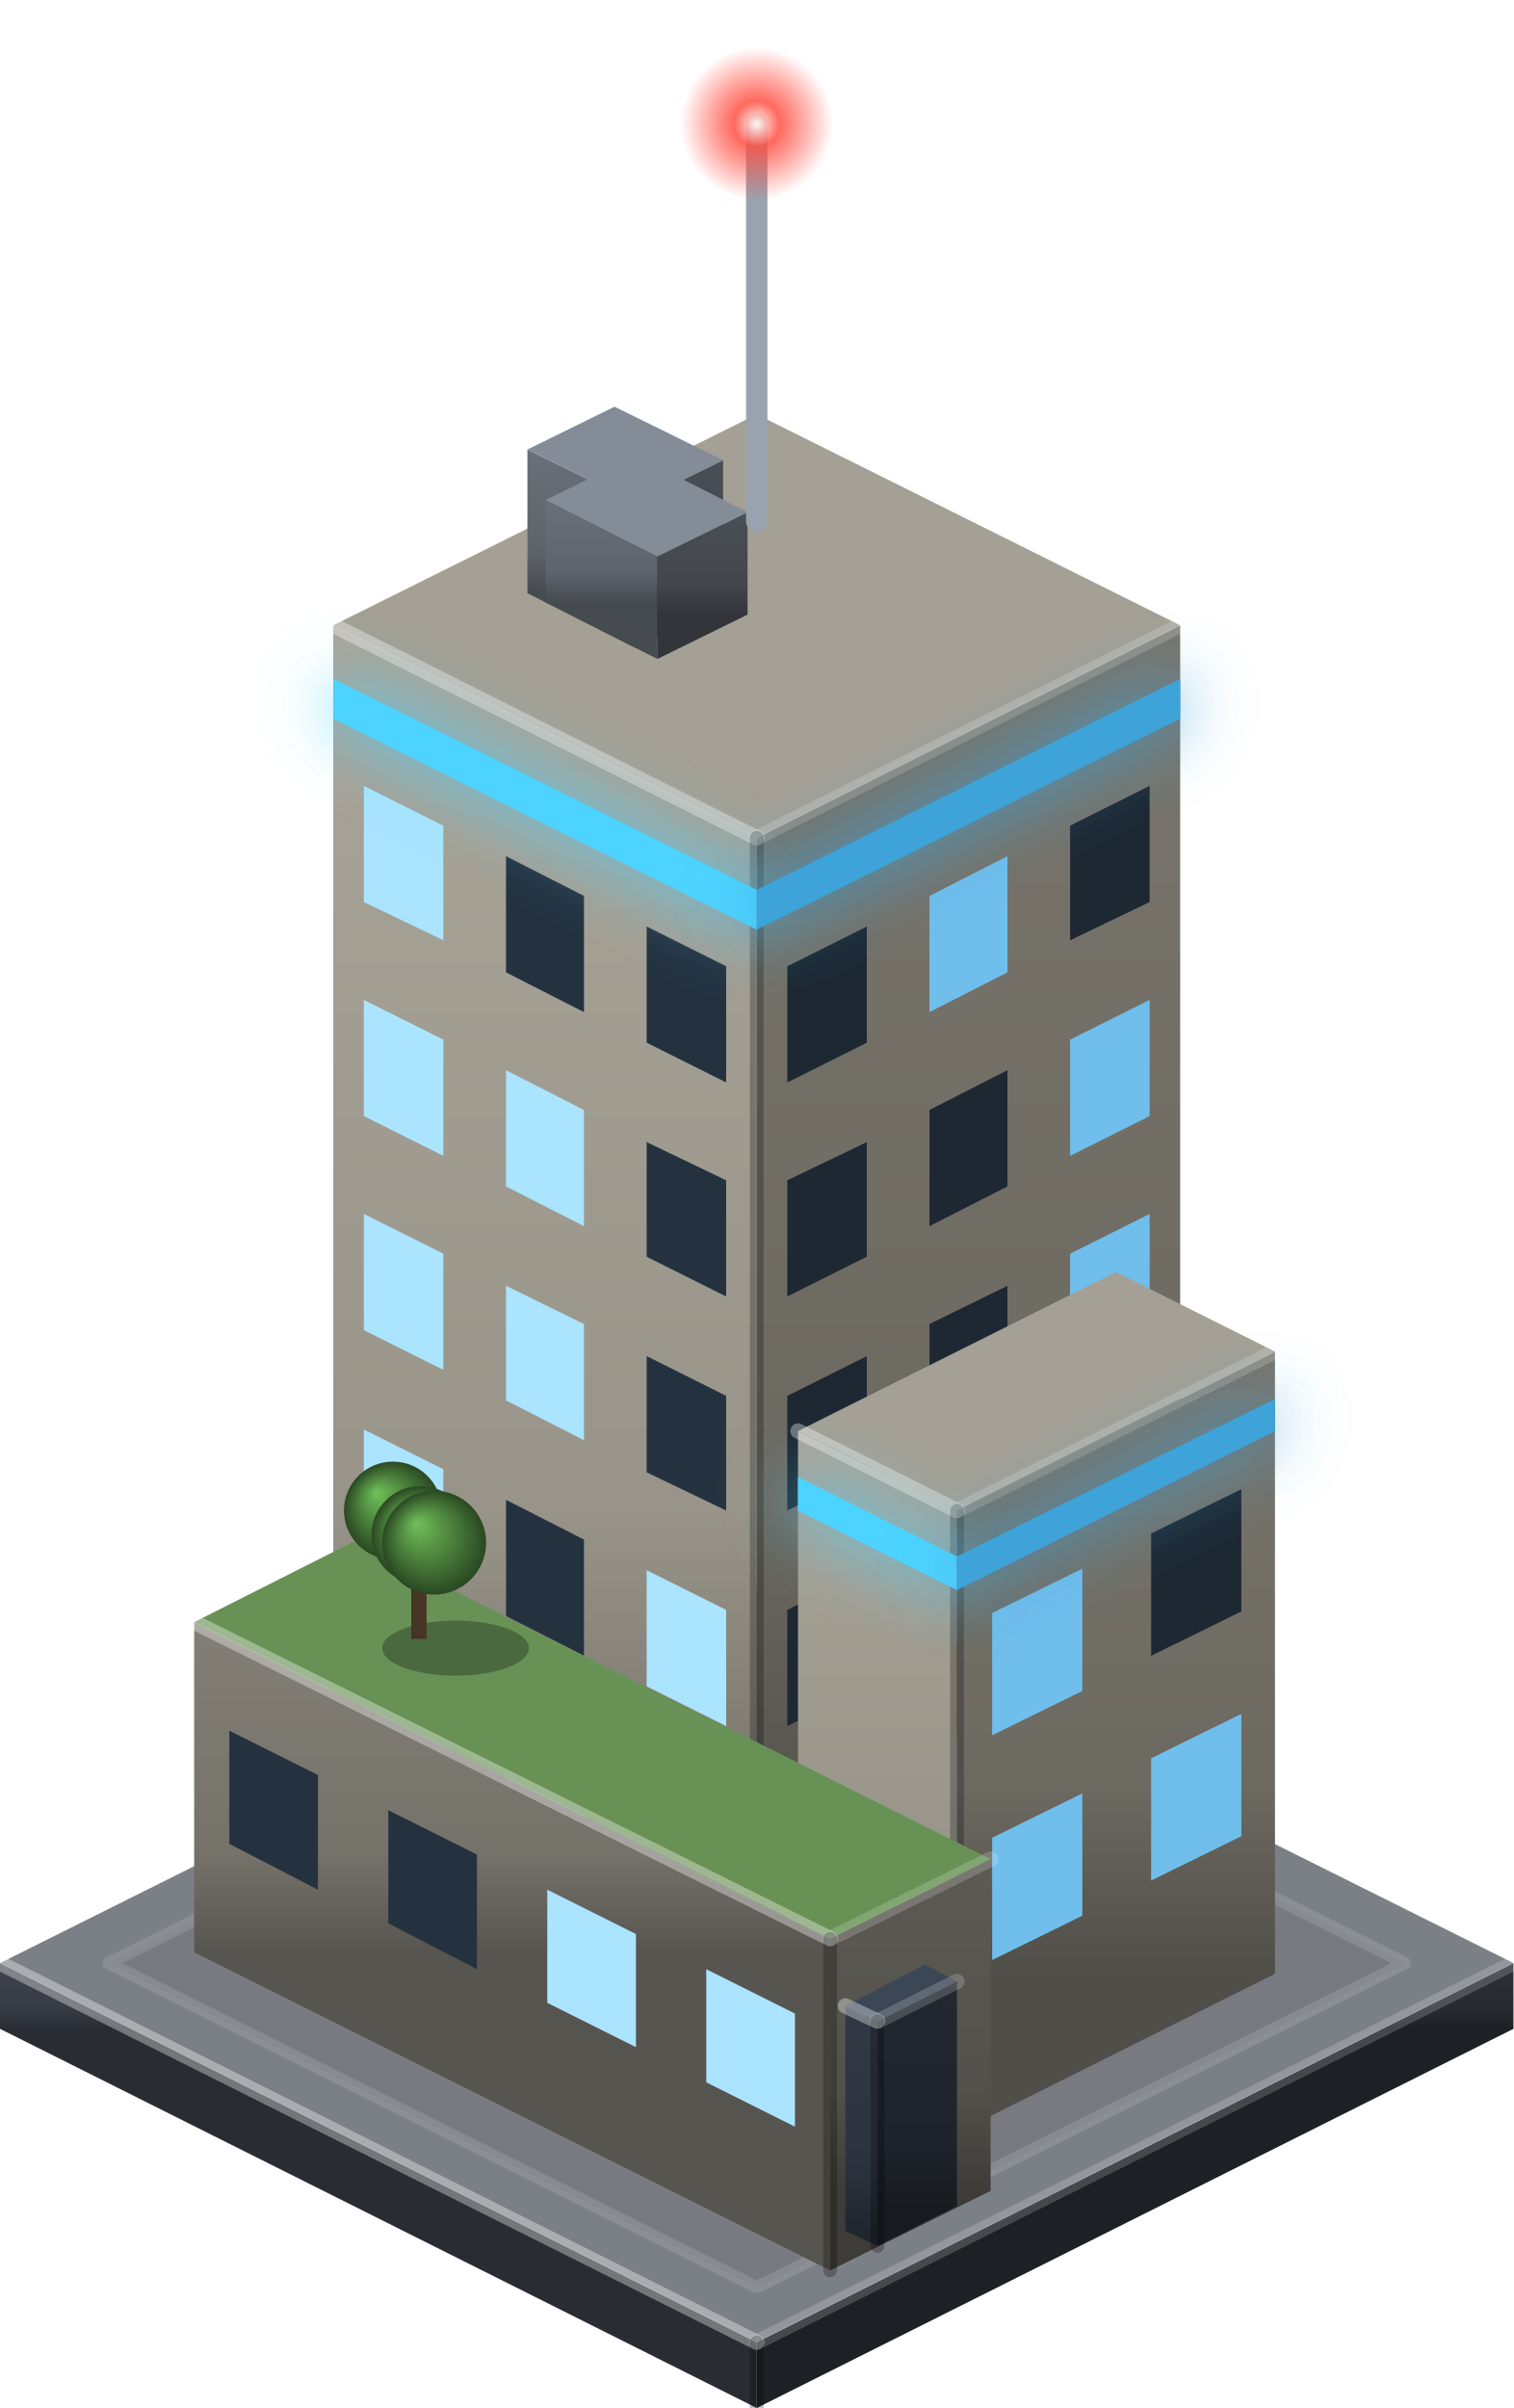
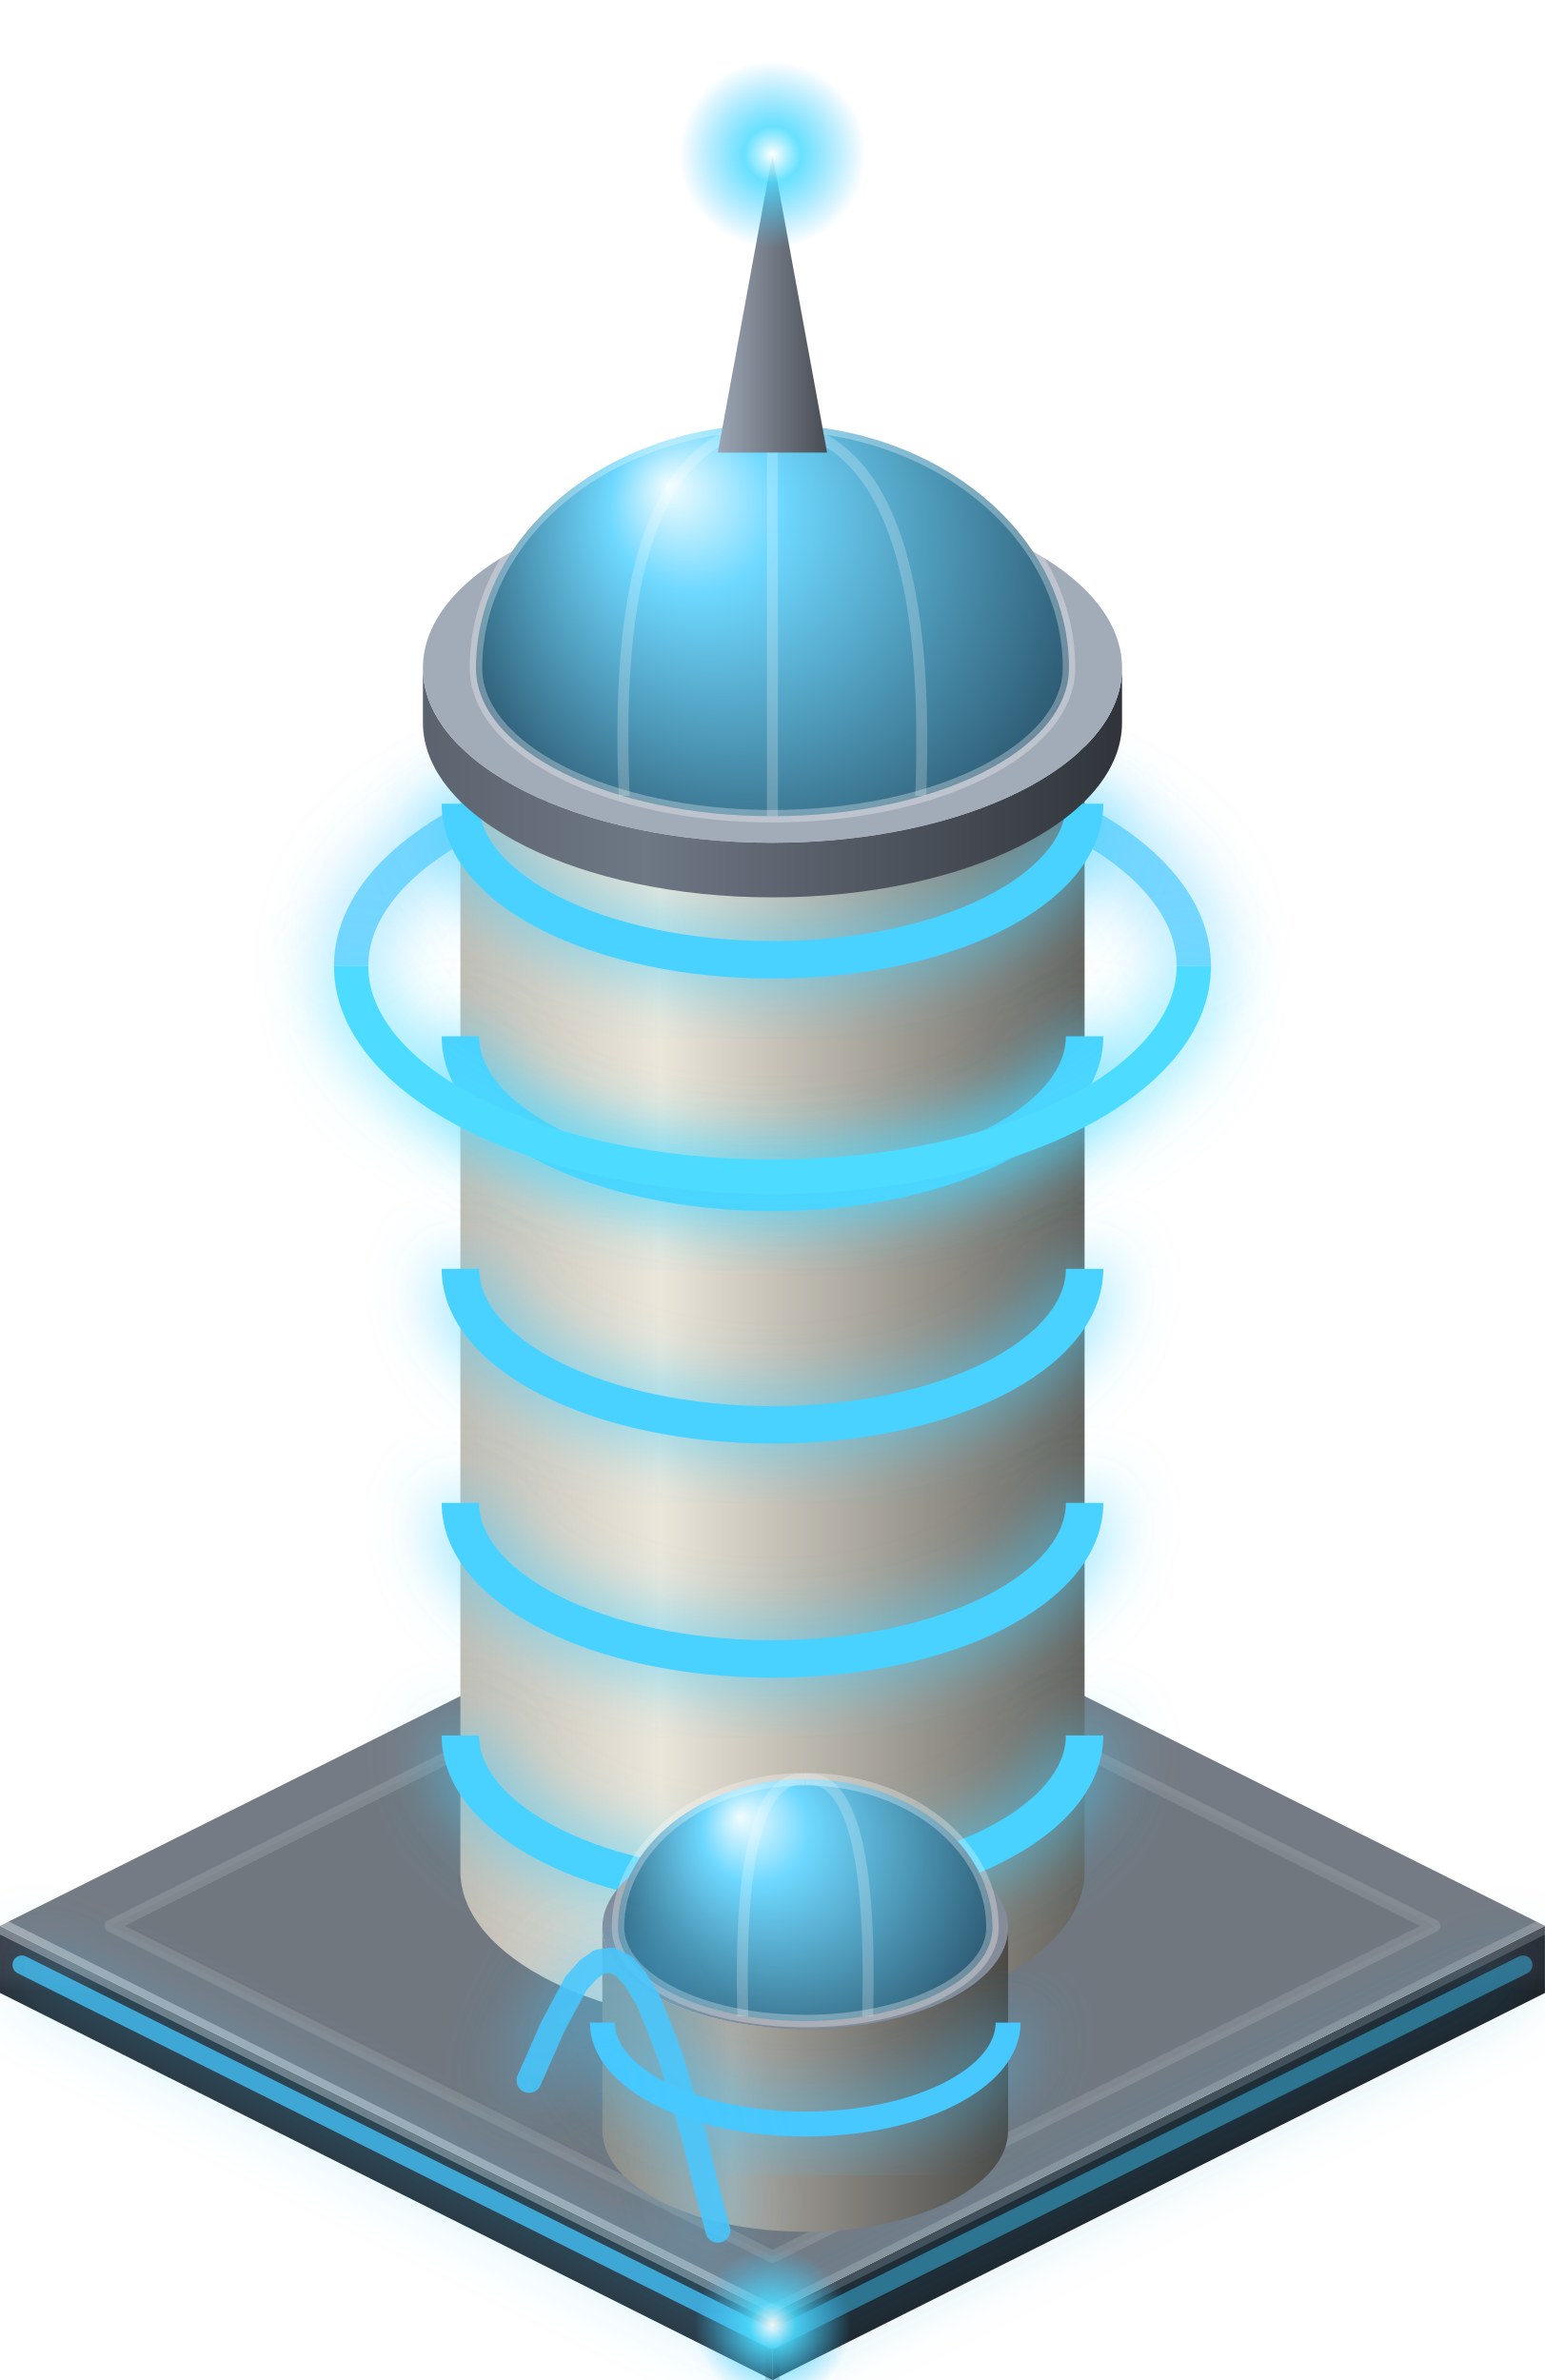
- <svg xmlns="http://www.w3.org/2000/svg" viewBox="0 -108 99 157.5" width="99" height="157.5">
+ <svg xmlns="http://www.w3.org/2000/svg" viewBox="0 -103 99 152.5" width="99" height="152.5">
  <defs>
    <filter id="glow" x="-50%" y="-50%" width="200%" height="200%">
      <feGaussianBlur stdDeviation="2.2" result="b" />
      <feMerge>
        <feMergeNode in="b" />
        <feMergeNode in="SourceGraphic" />
      </feMerge>
    </filter>
    <filter id="soft" x="-20%" y="-20%" width="140%" height="140%">
      <feGaussianBlur stdDeviation="1.6" />
    </filter>
    <linearGradient id="g0" gradientUnits="userSpaceOnUse" x1="0" y1="24.7" x2="0" y2="20.4">
-       <stop offset="0" stop-color="rgb(41,45,51)" />
-       <stop offset="0.3" stop-color="rgb(55,60,68)" />
-       <stop offset="1" stop-color="rgb(62,67,76)" />
+       <stop offset="0" stop-color="rgb(40,44,51)" />
+       <stop offset="0.3" stop-color="rgb(54,59,68)" />
+       <stop offset="1" stop-color="rgb(60,65,76)" />
    </linearGradient>
    <linearGradient id="g1" gradientUnits="userSpaceOnUse" x1="0" y1="24.7" x2="0" y2="20.4">
-       <stop offset="0" stop-color="rgb(29,32,36)" />
-       <stop offset="0.3" stop-color="rgb(39,43,48)" />
-       <stop offset="1" stop-color="rgb(44,48,54)" />
+       <stop offset="0" stop-color="rgb(28,31,36)" />
+       <stop offset="0.3" stop-color="rgb(38,41,48)" />
+       <stop offset="1" stop-color="rgb(43,46,54)" />
    </linearGradient>
-     <linearGradient id="g2" gradientUnits="userSpaceOnUse" x1="0" y1="15.2" x2="0" y2="-67.1">
-       <stop offset="0" stop-color="rgb(114,110,102)" />
-       <stop offset="0.3" stop-color="rgb(153,148,137)" />
-       <stop offset="1" stop-color="rgb(170,165,153)" />
+     <radialGradient id="g2" gradientUnits="userSpaceOnUse" cx="49.5" cy="46" r="5" fx="49.5" fy="46">
+       <stop offset="0" stop-color="rgba(255,255,255,0.95)" />
+       <stop offset="0.3" stop-color="rgba(77,220,255,0.85)" />
+       <stop offset="1" stop-color="rgba(70,200,255,0)" />
+     </radialGradient>
+     <linearGradient id="g3" gradientUnits="userSpaceOnUse" x1="29.5" y1="0" x2="69.5" y2="0">
+       <stop offset="0" stop-color="rgb(194,190,181)" />
+       <stop offset="0.32" stop-color="rgb(235,230,218)" />
+       <stop offset="0.7" stop-color="rgb(159,156,148)" />
+       <stop offset="1" stop-color="rgb(102,100,95)" />
    </linearGradient>
-     <linearGradient id="g3" gradientUnits="userSpaceOnUse" x1="0" y1="15.2" x2="0" y2="-67.1">
-       <stop offset="0" stop-color="rgb(80,78,72)" />
-       <stop offset="0.3" stop-color="rgb(108,105,97)" />
-       <stop offset="1" stop-color="rgb(121,117,108)" />
+     <linearGradient id="g4" gradientUnits="userSpaceOnUse" x1="27.1" y1="0" x2="71.9" y2="0">
+       <stop offset="0" stop-color="rgb(91,99,110)" />
+       <stop offset="0.32" stop-color="rgb(110,120,133)" />
+       <stop offset="0.7" stop-color="rgb(75,81,90)" />
+       <stop offset="1" stop-color="rgb(48,52,58)" />
    </linearGradient>
-     <linearGradient id="g4" gradientUnits="userSpaceOnUse" x1="0" y1="-69.2" x2="0" y2="-78.6">
-       <stop offset="0" stop-color="rgb(70,75,80)" />
-       <stop offset="0.3" stop-color="rgb(94,100,108)" />
-       <stop offset="1" stop-color="rgb(105,112,121)" />
+     <radialGradient id="g5" gradientUnits="userSpaceOnUse" cx="49.5" cy="-66.4" r="21.8" fx="42.8" fy="-71.9">
+       <stop offset="0" stop-color="rgb(240,252,255)" />
+       <stop offset="0.25" stop-color="rgb(110,216,255)" />
+       <stop offset="1" stop-color="rgb(41,81,104)" />
+     </radialGradient>
+     <linearGradient id="g6" gradientUnits="userSpaceOnUse" x1="46" y1="0" x2="53" y2="0">
+       <stop offset="0" stop-color="rgb(156,166,180)" />
+       <stop offset="1" stop-color="rgb(72,76,83)" />
    </linearGradient>
-     <linearGradient id="g5" gradientUnits="userSpaceOnUse" x1="0" y1="-68.5" x2="0" y2="-77.9">
-       <stop offset="0" stop-color="rgb(50,53,57)" />
-       <stop offset="0.3" stop-color="rgb(67,71,76)" />
-       <stop offset="1" stop-color="rgb(74,79,85)" />
+     <radialGradient id="g7" gradientUnits="userSpaceOnUse" cx="49.5" cy="-93.1" r="6" fx="49.5" fy="-93.1">
+       <stop offset="0" stop-color="rgba(255,255,255,0.95)" />
+       <stop offset="0.3" stop-color="rgba(77,220,255,0.85)" />
+       <stop offset="1" stop-color="rgba(70,200,255,0)" />
+     </radialGradient>
+     <linearGradient id="g8" gradientUnits="userSpaceOnUse" x1="38.6" y1="0" x2="64.6" y2="0">
+       <stop offset="0" stop-color="rgb(143,141,135)" />
+       <stop offset="0.32" stop-color="rgb(173,170,163)" />
+       <stop offset="0.7" stop-color="rgb(117,115,111)" />
+       <stop offset="1" stop-color="rgb(75,74,71)" />
    </linearGradient>
-     <linearGradient id="g6" gradientUnits="userSpaceOnUse" x1="0" y1="-68.6" x2="0" y2="-75.3">
-       <stop offset="0" stop-color="rgb(70,75,80)" />
-       <stop offset="0.3" stop-color="rgb(94,100,108)" />
-       <stop offset="1" stop-color="rgb(105,112,121)" />
-     </linearGradient>
-     <linearGradient id="g7" gradientUnits="userSpaceOnUse" x1="0" y1="-67.8" x2="0" y2="-74.5">
-       <stop offset="0" stop-color="rgb(50,53,57)" />
-       <stop offset="0.3" stop-color="rgb(67,71,76)" />
-       <stop offset="1" stop-color="rgb(74,79,85)" />
-     </linearGradient>
-     <radialGradient id="g8" gradientUnits="userSpaceOnUse" cx="49.5" cy="-99.9" r="5" fx="49.5" fy="-99.9">
-       <stop offset="0" stop-color="rgba(255,255,255,0.95)" />
-       <stop offset="0.3" stop-color="rgba(255,79,66,0.85)" />
-       <stop offset="1" stop-color="rgba(255,72,60,0)" />
+     <radialGradient id="g9" gradientUnits="userSpaceOnUse" cx="51.6" cy="16.7" r="13.8" fx="47.4" fy="13.4">
+       <stop offset="0" stop-color="rgb(240,252,255)" />
+       <stop offset="0.25" stop-color="rgb(110,216,255)" />
+       <stop offset="1" stop-color="rgb(41,81,104)" />
    </radialGradient>
-     <linearGradient id="g9" gradientUnits="userSpaceOnUse" x1="0" y1="26.3" x2="0" y2="-14.4">
-       <stop offset="0" stop-color="rgb(114,110,102)" />
-       <stop offset="0.3" stop-color="rgb(153,148,137)" />
-       <stop offset="1" stop-color="rgb(170,165,153)" />
-     </linearGradient>
-     <linearGradient id="g10" gradientUnits="userSpaceOnUse" x1="0" y1="21.1" x2="0" y2="-19.6">
-       <stop offset="0" stop-color="rgb(80,78,72)" />
-       <stop offset="0.3" stop-color="rgb(108,105,97)" />
-       <stop offset="1" stop-color="rgb(121,117,108)" />
-     </linearGradient>
-     <linearGradient id="g11" gradientUnits="userSpaceOnUse" x1="0" y1="19.7" x2="0" y2="-1.9">
-       <stop offset="0" stop-color="rgb(87,85,79)" />
-       <stop offset="0.3" stop-color="rgb(117,114,106)" />
-       <stop offset="1" stop-color="rgb(131,127,119)" />
-     </linearGradient>
-     <linearGradient id="g12" gradientUnits="userSpaceOnUse" x1="0" y1="35.3" x2="0" y2="13.6">
-       <stop offset="0" stop-color="rgb(62,60,56)" />
-       <stop offset="0.3" stop-color="rgb(83,81,75)" />
-       <stop offset="1" stop-color="rgb(93,90,84)" />
-     </linearGradient>
-     <radialGradient id="g13" gradientUnits="userSpaceOnUse" cx="25.7" cy="-9.2" r="3.2" fx="24.6" fy="-10.4">
-       <stop offset="0" stop-color="rgb(112,192,90)" />
-       <stop offset="0.6" stop-color="rgb(70,120,56)" />
-       <stop offset="1" stop-color="rgb(42,72,34)" />
-     </radialGradient>
-     <radialGradient id="g14" gradientUnits="userSpaceOnUse" cx="27.5" cy="-7.6" r="3.2" fx="26.4" fy="-8.8">
-       <stop offset="0" stop-color="rgb(112,192,90)" />
-       <stop offset="0.6" stop-color="rgb(70,120,56)" />
-       <stop offset="1" stop-color="rgb(42,72,34)" />
-     </radialGradient>
-     <radialGradient id="g15" gradientUnits="userSpaceOnUse" cx="28.4" cy="-7.1" r="3.4" fx="27.2" fy="-8.4">
-       <stop offset="0" stop-color="rgb(112,192,90)" />
-       <stop offset="0.6" stop-color="rgb(70,120,56)" />
-       <stop offset="1" stop-color="rgb(42,72,34)" />
-     </radialGradient>
-     <linearGradient id="g16" gradientUnits="userSpaceOnUse" x1="0" y1="37.9" x2="0" y2="23.2">
-       <stop offset="0" stop-color="rgb(32,38,46)" />
-       <stop offset="0.3" stop-color="rgb(43,51,62)" />
-       <stop offset="1" stop-color="rgb(48,57,69)" />
-     </linearGradient>
-     <linearGradient id="g17" gradientUnits="userSpaceOnUse" x1="0" y1="36.3" x2="0" y2="21.6">
-       <stop offset="0" stop-color="rgb(23,27,32)" />
-       <stop offset="0.3" stop-color="rgb(31,36,44)" />
-       <stop offset="1" stop-color="rgb(34,40,49)" />
-     </linearGradient>
  </defs>
  <polygon points="0,24.7 49.5,49.5 49.5,45.2 0,20.4" fill="url(#g0)" />
  <polygon points="99,24.7 49.5,49.5 49.5,45.2 99,20.4" fill="url(#g1)" />
-   <polygon points="49.5,-4.3 99,20.4 49.5,45.2 0,20.4" fill="rgb(123,127,134)" />
+   <polygon points="49.5,-4.3 99,20.4 49.5,45.2 0,20.4" fill="rgb(117,123,132)" />
  <line x1="0" y1="20.4" x2="49.5" y2="45.2" stroke="rgba(255,255,255,0.35)" stroke-width="1" stroke-linecap="round" />
  <line x1="99" y1="20.4" x2="49.5" y2="45.2" stroke="rgba(255,255,255,0.18)" stroke-width="1" stroke-linecap="round" />
  <line x1="49.5" y1="49.5" x2="49.5" y2="45.2" stroke="rgba(0,0,0,0.25)" stroke-width="0.9" stroke-linecap="round" />
-   <polygon points="49.5,-0.8 91.9,20.4 49.5,41.6 7.1,20.4" fill="rgb(119,123,129)" stroke="rgba(255,255,255,0.12)" stroke-width="0.8" stroke-linejoin="round" />
-   <polygon points="21.8,15.2 49.5,29 49.5,-53.2 21.8,-67.1" fill="url(#g2)" />
-   <polygon points="77.2,15.2 49.5,29 49.5,-53.2 77.2,-67.1" fill="url(#g3)" />
-   <polygon points="49.5,-80.9 77.2,-67.1 49.5,-53.2 21.8,-67.1" fill="rgb(164,160,149)" />
-   <line x1="21.8" y1="-67.1" x2="49.5" y2="-53.2" stroke="rgba(255,255,255,0.35)" stroke-width="1" stroke-linecap="round" />
-   <line x1="77.2" y1="-67.1" x2="49.5" y2="-53.2" stroke="rgba(255,255,255,0.18)" stroke-width="1" stroke-linecap="round" />
-   <line x1="49.5" y1="29" x2="49.5" y2="-53.2" stroke="rgba(0,0,0,0.25)" stroke-width="0.9" stroke-linecap="round" />
-   <polygon points="23.8,7.1 29,9.7 29,2.1 23.8,-0.5" fill="rgb(170,228,255)" />
-   <polygon points="33.1,11.7 38.2,14.3 38.2,6.7 33.1,4.1" fill="rgb(170,228,255)" />
-   <polygon points="42.3,16.3 47.5,18.9 47.5,11.3 42.3,8.7" fill="rgb(36,50,64)" />
-   <polygon points="23.8,-7 29,-4.4 29,-11.9 23.8,-14.5" fill="rgb(170,228,255)" />
-   <polygon points="33.1,-2.3 38.2,0.3 38.2,-7.3 33.1,-9.9" fill="rgb(36,50,64)" />
-   <polygon points="42.3,2.3 47.5,4.9 47.5,-2.7 42.3,-5.3" fill="rgb(170,228,255)" />
-   <polygon points="23.8,-21 29,-18.4 29,-26 23.8,-28.6" fill="rgb(170,228,255)" />
-   <polygon points="33.1,-16.4 38.2,-13.8 38.2,-21.4 33.1,-23.9" fill="rgb(170,228,255)" />
-   <polygon points="42.3,-11.7 47.5,-9.2 47.5,-16.7 42.3,-19.3" fill="rgb(36,50,64)" />
-   <polygon points="23.8,-35 29,-32.4 29,-40 23.8,-42.6" fill="rgb(170,228,255)" />
-   <polygon points="33.1,-30.4 38.2,-27.8 38.2,-35.4 33.1,-38" fill="rgb(170,228,255)" />
-   <polygon points="42.3,-25.8 47.5,-23.2 47.5,-30.8 42.3,-33.3" fill="rgb(36,50,64)" />
-   <polygon points="23.8,-49 29,-46.5 29,-54 23.8,-56.6" fill="rgb(170,228,255)" />
-   <polygon points="33.1,-44.4 38.2,-41.8 38.2,-49.4 33.1,-52" fill="rgb(36,50,64)" />
-   <polygon points="42.3,-39.8 47.5,-37.2 47.5,-44.8 42.3,-47.4" fill="rgb(36,50,64)" />
-   <polygon points="75.2,7.1 70,9.7 70,2.1 75.2,-0.5" fill="rgb(112,190,236)" />
-   <polygon points="65.9,11.7 60.8,14.3 60.8,6.7 65.9,4.1" fill="rgb(112,190,236)" />
-   <polygon points="56.7,16.3 51.5,18.9 51.5,11.3 56.7,8.7" fill="rgb(112,190,236)" />
-   <polygon points="75.2,-7 70,-4.4 70,-11.9 75.2,-14.5" fill="rgb(112,190,236)" />
-   <polygon points="65.9,-2.3 60.8,0.3 60.8,-7.3 65.9,-9.9" fill="rgb(112,190,236)" />
-   <polygon points="56.7,2.3 51.5,4.9 51.5,-2.7 56.7,-5.3" fill="rgb(29,40,51)" />
-   <polygon points="75.2,-21 70,-18.4 70,-26 75.2,-28.6" fill="rgb(112,190,236)" />
-   <polygon points="65.9,-16.4 60.8,-13.8 60.8,-21.4 65.9,-23.9" fill="rgb(29,40,51)" />
-   <polygon points="56.7,-11.7 51.5,-9.2 51.5,-16.7 56.7,-19.3" fill="rgb(29,40,51)" />
-   <polygon points="75.2,-35 70,-32.4 70,-40 75.2,-42.6" fill="rgb(112,190,236)" />
-   <polygon points="65.9,-30.4 60.8,-27.8 60.8,-35.4 65.9,-38" fill="rgb(29,40,51)" />
-   <polygon points="56.7,-25.8 51.5,-23.2 51.5,-30.8 56.7,-33.3" fill="rgb(29,40,51)" />
-   <polygon points="75.2,-49 70,-46.5 70,-54 75.2,-56.6" fill="rgb(29,40,51)" />
-   <polygon points="65.9,-44.4 60.8,-41.8 60.8,-49.4 65.9,-52" fill="rgb(112,190,236)" />
-   <polygon points="56.7,-39.8 51.5,-37.2 51.5,-44.8 56.7,-47.4" fill="rgb(29,40,51)" />
-   <polygon points="21.8,-61 49.5,-47.2 49.5,-49.8 21.8,-63.6" fill="rgb(77,211,255)" filter="url(#glow)" />
-   <polygon points="77.2,-61 49.5,-47.2 49.5,-49.8 77.2,-63.6" fill="rgb(60,163,217)" filter="url(#glow)" />
-   <polygon points="34.5,-69.2 41.6,-65.6 41.6,-75.1 34.5,-78.6" fill="url(#g4)" />
-   <polygon points="47.3,-68.5 41.6,-65.6 41.6,-75.1 47.3,-77.9" fill="url(#g5)" />
-   <polygon points="40.2,-81.4 47.3,-77.9 41.6,-75.1 34.5,-78.6" fill="rgb(132,140,151)" />
-   <polygon points="35.7,-68.6 43,-64.9 43,-71.6 35.7,-75.3" fill="url(#g6)" />
-   <polygon points="48.9,-67.8 43,-64.9 43,-71.6 48.9,-74.5" fill="url(#g7)" />
-   <polygon points="41.6,-78.2 48.9,-74.5 43,-71.6 35.7,-75.3" fill="rgb(132,140,151)" />
-   <line x1="49.5" y1="-73.9" x2="49.5" y2="-99.9" stroke="rgb(153,163,175)" stroke-width="1.4" stroke-linecap="round" />
-   <circle cx="49.5" cy="-99.9" r="5" fill="url(#g8)" />
-   <polygon points="52.2,26.3 62.6,31.5 62.6,-9.2 52.2,-14.4" fill="url(#g9)" />
-   <polygon points="83.4,21.1 62.6,31.5 62.6,-9.2 83.4,-19.6" fill="url(#g10)" />
-   <polygon points="73,-24.8 83.4,-19.6 62.6,-9.2 52.2,-14.4" fill="rgb(164,160,149)" />
-   <line x1="52.2" y1="-14.4" x2="62.6" y2="-9.2" stroke="rgba(255,255,255,0.35)" stroke-width="1" stroke-linecap="round" />
-   <line x1="83.4" y1="-19.6" x2="62.6" y2="-9.2" stroke="rgba(255,255,255,0.18)" stroke-width="1" stroke-linecap="round" />
-   <line x1="62.6" y1="31.5" x2="62.6" y2="-9.2" stroke="rgba(0,0,0,0.25)" stroke-width="0.9" stroke-linecap="round" />
-   <polygon points="81.2,12.1 75.3,15 75.3,7 81.2,4.1" fill="rgb(112,190,236)" />
-   <polygon points="70.8,17.3 64.9,20.2 64.9,12.2 70.8,9.3" fill="rgb(112,190,236)" />
-   <polygon points="81.2,-2.6 75.3,0.3 75.3,-7.7 81.2,-10.6" fill="rgb(29,40,51)" />
-   <polygon points="70.8,2.6 64.9,5.5 64.9,-2.5 70.8,-5.4" fill="rgb(112,190,236)" />
-   <polygon points="52.2,-9.2 62.6,-4 62.6,-6.2 52.2,-11.4" fill="rgb(77,211,255)" filter="url(#glow)" />
-   <polygon points="83.4,-14.4 62.6,-4 62.6,-6.2 83.4,-16.5" fill="rgb(60,163,217)" filter="url(#glow)" />
-   <polygon points="12.7,19.7 54.3,40.5 54.3,18.8 12.7,-1.9" fill="url(#g11)" />
-   <polygon points="64.8,35.3 54.3,40.5 54.3,18.8 64.8,13.6" fill="url(#g12)" />
-   <polygon points="23.2,-7.2 64.8,13.6 54.3,18.8 12.7,-1.9" fill="rgb(104,145,86)" />
-   <line x1="12.7" y1="-1.9" x2="54.3" y2="18.8" stroke="rgba(255,255,255,0.35)" stroke-width="1" stroke-linecap="round" />
-   <line x1="64.8" y1="13.6" x2="54.3" y2="18.8" stroke="rgba(255,255,255,0.18)" stroke-width="1" stroke-linecap="round" />
-   <line x1="54.3" y1="40.5" x2="54.3" y2="18.8" stroke="rgba(0,0,0,0.25)" stroke-width="0.9" stroke-linecap="round" />
-   <polygon points="15,12.6 20.8,15.6 20.8,8.1 15,5.2" fill="rgb(36,50,64)" />
-   <polygon points="25.4,17.8 31.2,20.8 31.2,13.3 25.4,10.4" fill="rgb(36,50,64)" />
-   <polygon points="35.8,23 41.6,25.9 41.6,18.5 35.8,15.6" fill="rgb(170,228,255)" />
-   <polygon points="46.2,28.2 52,31.1 52,23.7 46.2,20.8" fill="rgb(170,228,255)" />
-   <ellipse cx="29.8" cy="-0.2" rx="4.8" ry="1.8" fill="rgba(0,0,0,0.28)" />
-   <rect x="26.9" y="-4.8" width="1" height="4" fill="rgb(70,52,36)" />
-   <circle cx="25.7" cy="-9.2" r="3.2" fill="url(#g13)" />
-   <circle cx="27.5" cy="-7.6" r="3.2" fill="url(#g14)" />
-   <circle cx="28.4" cy="-7.1" r="3.4" fill="url(#g15)" />
-   <polygon points="55.3,37.9 57.4,38.9 57.4,24.2 55.3,23.2" fill="url(#g16)" />
-   <polygon points="62.6,36.3 57.4,38.9 57.4,24.2 62.6,21.6" fill="url(#g17)" />
-   <polygon points="60.5,20.5 62.6,21.6 57.4,24.2 55.3,23.2" fill="rgb(60,71,86)" />
-   <line x1="55.3" y1="23.2" x2="57.4" y2="24.2" stroke="rgba(255,255,255,0.35)" stroke-width="1" stroke-linecap="round" />
-   <line x1="62.6" y1="21.6" x2="57.4" y2="24.2" stroke="rgba(255,255,255,0.18)" stroke-width="1" stroke-linecap="round" />
-   <line x1="57.4" y1="38.9" x2="57.4" y2="24.2" stroke="rgba(0,0,0,0.25)" stroke-width="0.9" stroke-linecap="round" />
+   <polygon points="49.5,-0.8 91.9,20.4 49.5,41.6 7.1,20.4" fill="rgb(112,119,127)" stroke="rgba(255,255,255,0.12)" stroke-width="0.8" stroke-linejoin="round" />
+   <line x1="1.4" y1="22.9" x2="49.5" y2="46.9" stroke="rgba(70,200,255,0.75)" stroke-width="1.2" stroke-linecap="round" filter="url(#glow)" />
+   <line x1="97.6" y1="22.9" x2="49.5" y2="46.9" stroke="rgba(56,160,204,0.6)" stroke-width="1.2" stroke-linecap="round" filter="url(#glow)" />
+   <circle cx="49.5" cy="46" r="5" fill="url(#g2)" />
+   <path d="M76.5,-41.1 A27 13.5 0 0 0 22.5,-41.1" fill="none" stroke="rgb(70,200,255)" stroke-width="2.2" stroke-linejoin="round" opacity="0.75" filter="url(#glow)" />
+   <path d="M29.5,16.9 A20 10 0 0 0 69.5,16.9 L69.5,-56.7 A20 10 0 0 1 29.5,-56.7 Z" fill="url(#g3)" />
+   <path d="M29.5,-56.7 A20 10 0 1 0 69.5,-56.7 A20 10 0 1 0 29.5,-56.7 Z" fill="rgb(220,216,205)" />
+   <path d="M29.5,8.2 A20 10 0 0 0 69.5,8.2" fill="none" stroke="rgb(74,210,255)" stroke-width="2.4" stroke-linejoin="round" filter="url(#glow)" />
+   <path d="M29.5,-6.7 A20 10 0 0 0 69.5,-6.7" fill="none" stroke="rgb(74,210,255)" stroke-width="2.4" stroke-linejoin="round" filter="url(#glow)" />
+   <path d="M29.5,-21.7 A20 10 0 0 0 69.5,-21.7" fill="none" stroke="rgb(74,210,255)" stroke-width="2.4" stroke-linejoin="round" filter="url(#glow)" />
+   <path d="M29.5,-36.6 A20 10 0 0 0 69.5,-36.6" fill="none" stroke="rgb(74,210,255)" stroke-width="2.4" stroke-linejoin="round" filter="url(#glow)" />
+   <path d="M29.5,-51.5 A20 10 0 0 0 69.5,-51.5" fill="none" stroke="rgb(74,210,255)" stroke-width="2.4" stroke-linejoin="round" filter="url(#glow)" />
+   <path d="M27.1,-56.7 A22.4 11.2 0 0 0 71.9,-56.7 L71.9,-60.2 A22.4 11.2 0 0 1 27.1,-60.2 Z" fill="url(#g4)" />
+   <path d="M27.1,-60.2 A22.4 11.2 0 1 0 71.9,-60.2 A22.4 11.2 0 1 0 27.1,-60.2 Z" fill="rgb(162,171,184)" />
+   <path d="M30.5,-60.2 A19 9.5 0 0 0 68.5,-60.2 A19 15.6 0 0 0 30.5,-60.2 Z" fill="url(#g5)" stroke="rgba(255,255,255,0.3)" stroke-width="0.8" stroke-linejoin="round" />
+   <path d="M40,-52 Q39,-75 49.5,-75.8" fill="none" stroke="rgba(255,255,255,0.22)" stroke-width="0.7" stroke-linejoin="round" />
+   <path d="M49.5,-50.7 Q49.5,-77.3 49.5,-75.8" fill="none" stroke="rgba(255,255,255,0.22)" stroke-width="0.7" stroke-linejoin="round" />
+   <path d="M59,-52 Q59.9,-75 49.5,-75.8" fill="none" stroke="rgba(255,255,255,0.22)" stroke-width="0.7" stroke-linejoin="round" />
+   <polygon points="46,-74 53,-74 49.5,-93.1" fill="url(#g6)" />
+   <circle cx="49.5" cy="-93.1" r="6" fill="url(#g7)" />
+   <path d="M22.5,-41.1 A27 13.5 0 0 0 76.5,-41.1" fill="none" stroke="rgb(77,220,255)" stroke-width="2.2" stroke-linejoin="round" filter="url(#glow)" />
+   <path d="M38.6,33.5 A13 6.5 0 0 0 64.6,33.5 L64.6,20.5 A13 6.5 0 0 1 38.6,20.5 Z" fill="url(#g8)" />
+   <path d="M38.6,20.5 A13 6.5 0 1 0 64.6,20.5 A13 6.5 0 1 0 38.6,20.5 Z" fill="rgb(132,140,153)" />
+   <path d="M38.6,26.6 A13 6.5 0 0 0 64.6,26.6" fill="none" stroke="rgb(70,200,255)" stroke-width="1.6" stroke-linejoin="round" filter="url(#glow)" />
+   <path d="M39.6,20.5 A12 6 0 0 0 63.6,20.5 A12 9.5 0 0 0 39.6,20.5 Z" fill="url(#g9)" stroke="rgba(255,255,255,0.3)" stroke-width="0.8" stroke-linejoin="round" />
+   <path d="M47.6,26.2 Q47.2,10.6 51.6,11" fill="none" stroke="rgba(255,255,255,0.22)" stroke-width="0.7" stroke-linejoin="round" />
+   <path d="M55.6,26.2 Q56,10.6 51.6,11" fill="none" stroke="rgba(255,255,255,0.22)" stroke-width="0.7" stroke-linejoin="round" />
+   <path stroke-linecap="round" d="M33.9,30.3 L34.7,28.5 L35.4,26.9 L36.2,25.4 L36.9,24.1 L37.7,23.2 L38.4,22.7 L39.2,22.6 L40,23 L40.7,23.8 L41.5,25.1 L42.2,26.8 L43,28.9 L43.7,31.3 L44.5,34 L45.2,36.9 L46,39.9" fill="none" stroke="rgba(70,200,255,0.85)" stroke-width="1.6" stroke-linejoin="round" filter="url(#glow)" />
</svg>
